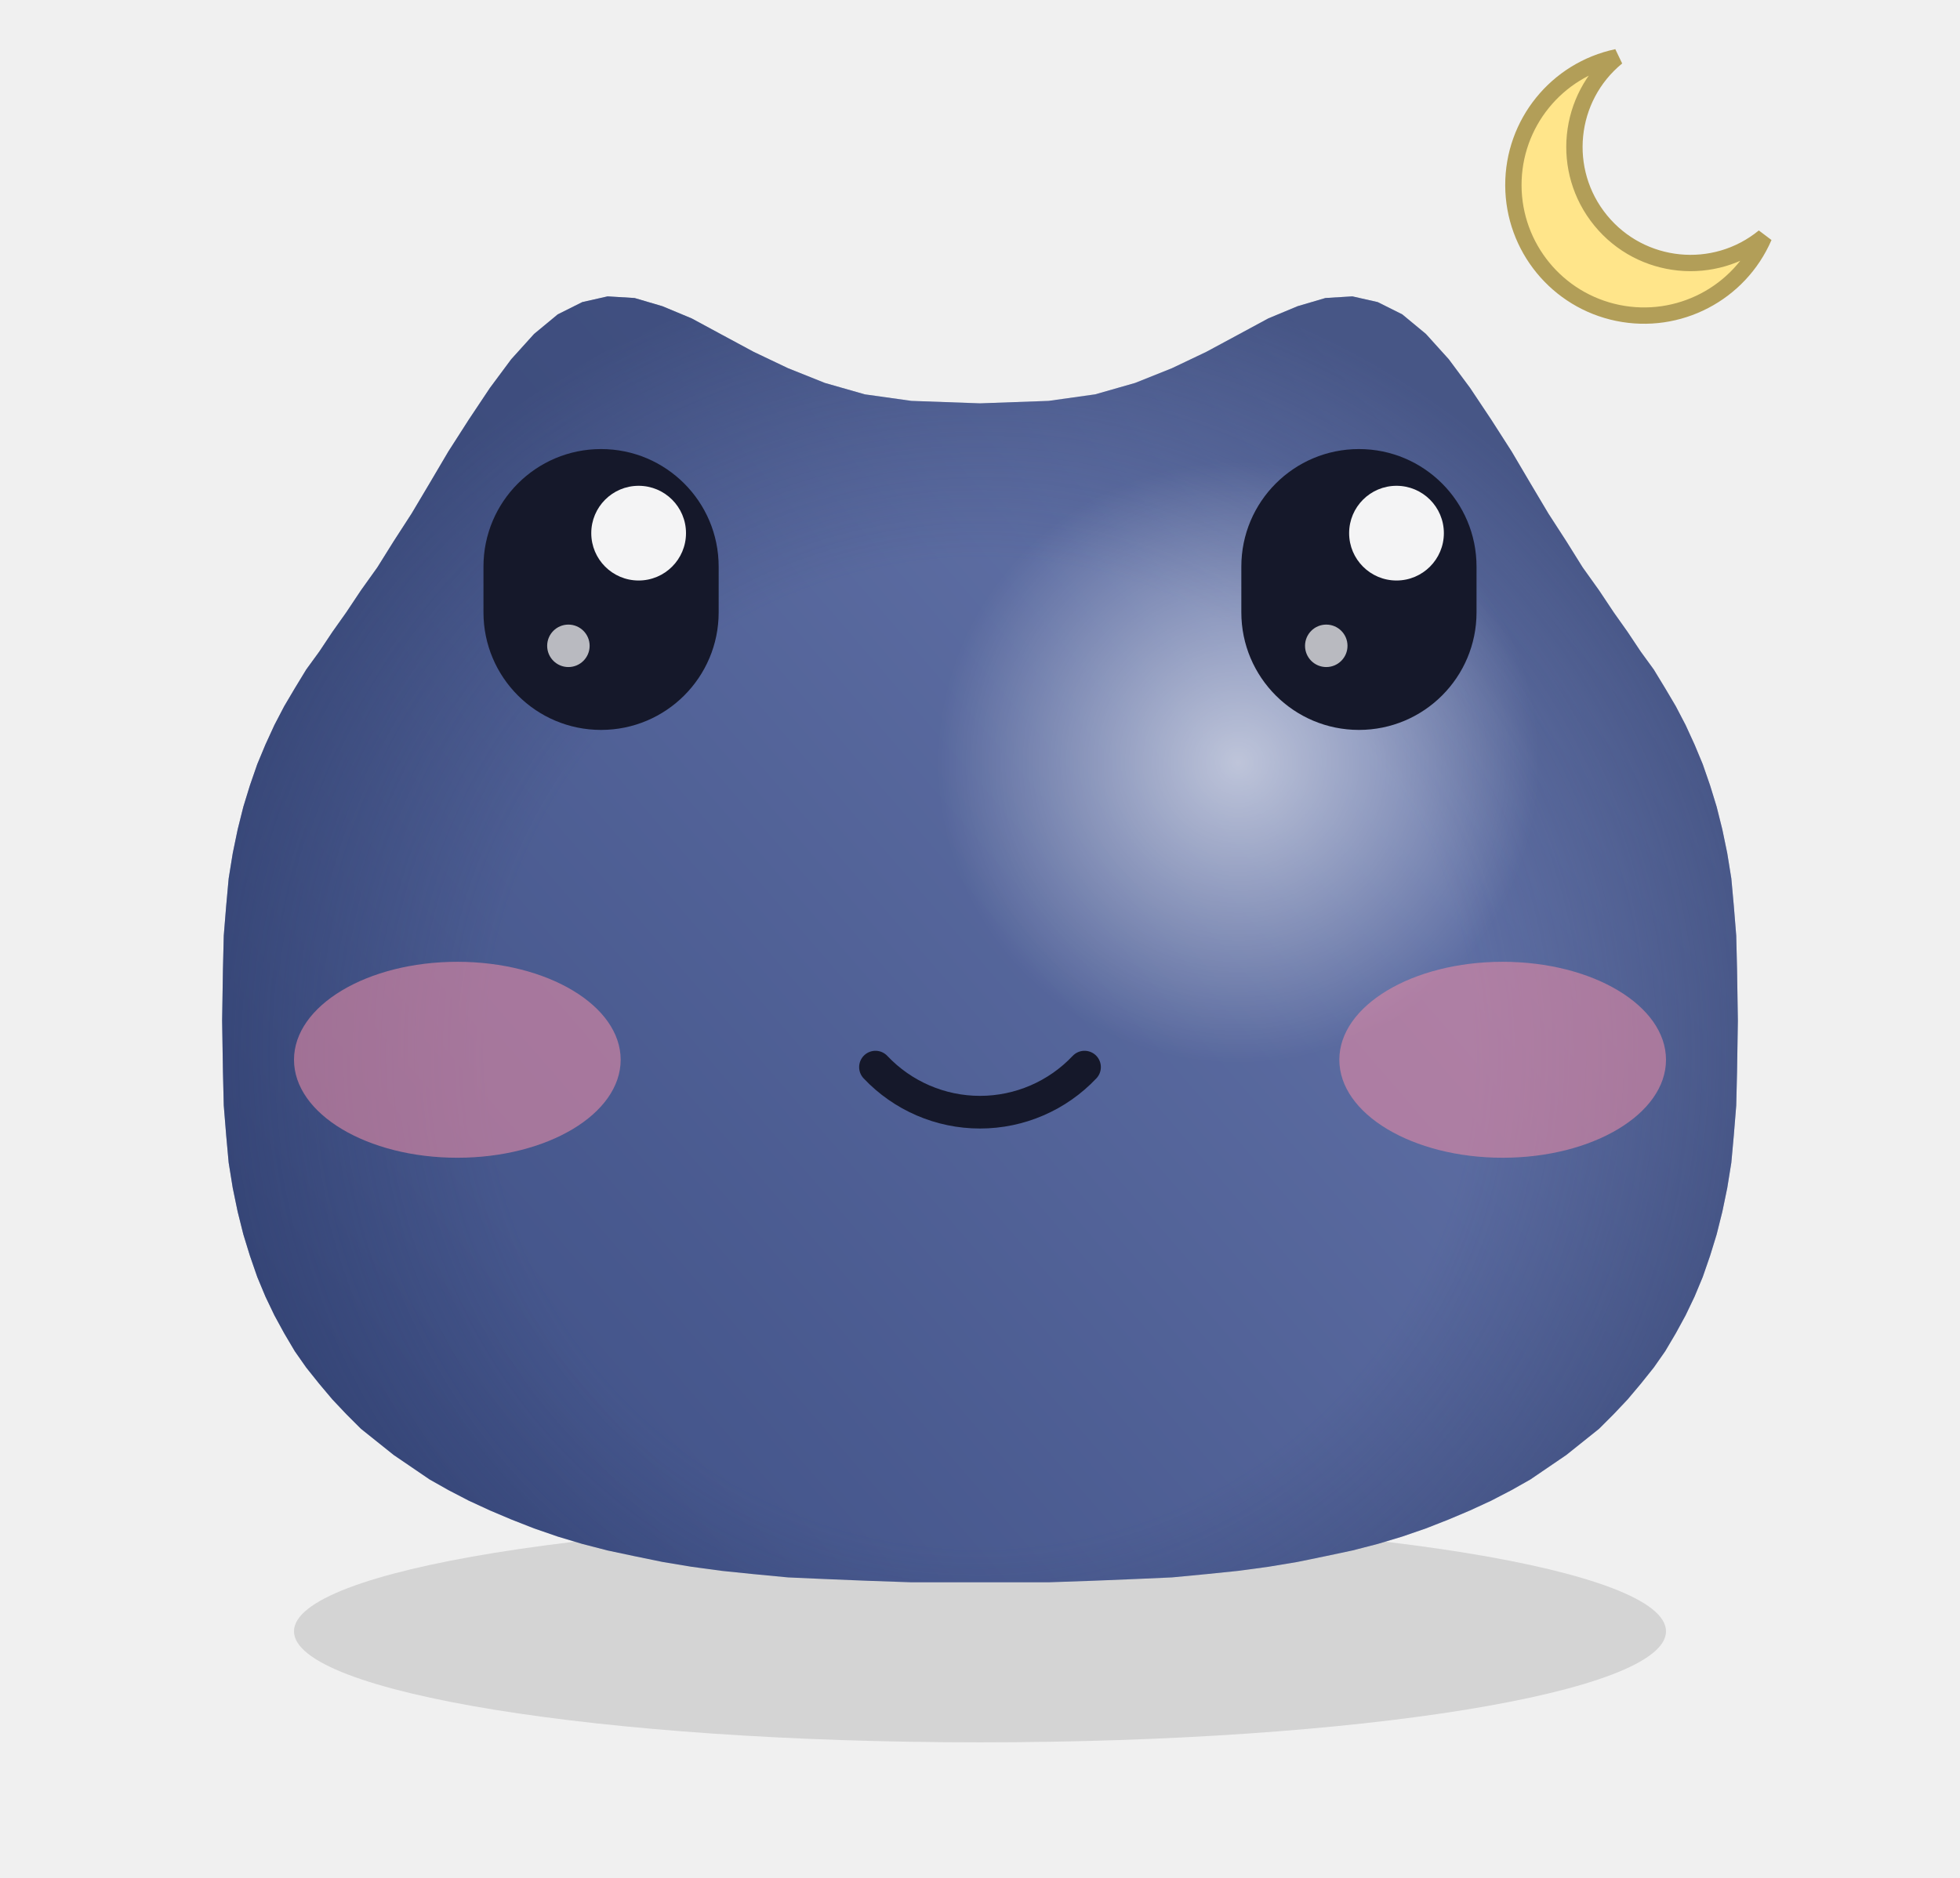
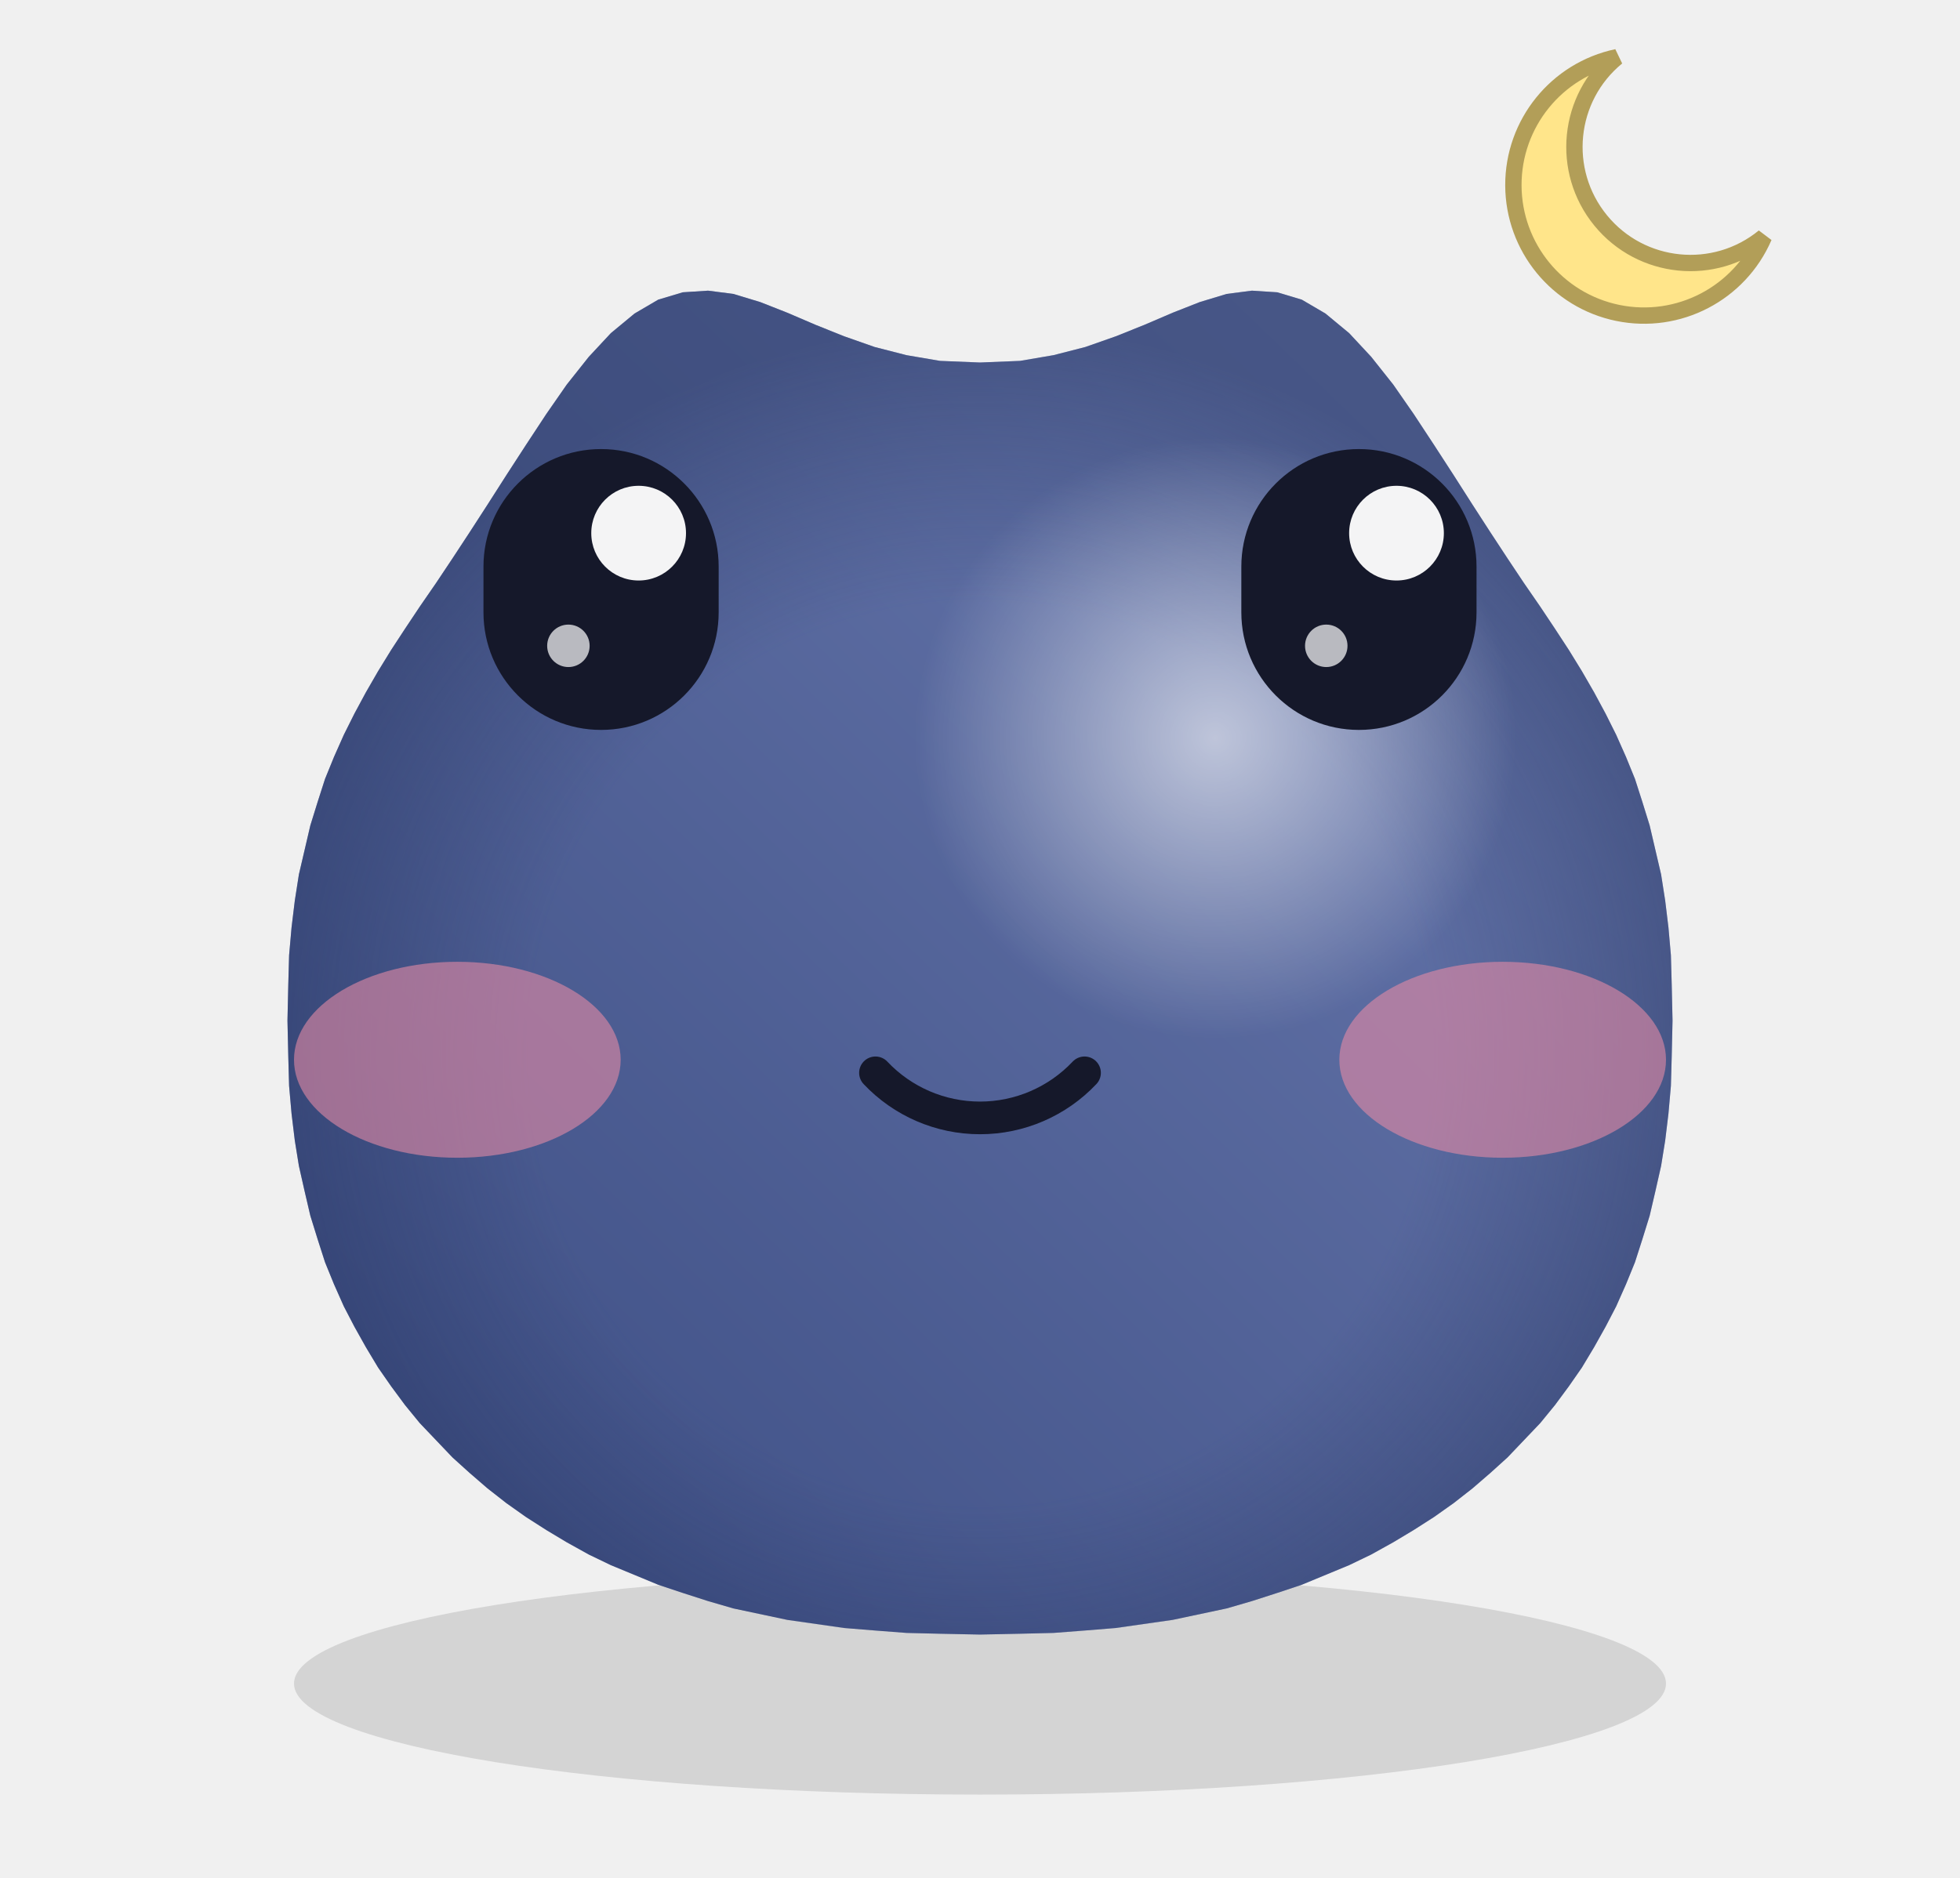
<svg xmlns="http://www.w3.org/2000/svg" viewBox="-120 -125 240 230" width="240" height="230">
  <defs>
-     <linearGradient id="g" gradientUnits="userSpaceOnUse" x1="65.0" y1="-58.5" x2="-74.2" y2="61.9">
+     <linearGradient id="g" gradientUnits="userSpaceOnUse" x1="59.4" y1="-63.9" x2="-67.8" y2="67.7">
      <stop offset="0" stop-color="#6676ab" />
      <stop offset="1" stop-color="#3e4f85" />
    </linearGradient>
-     <radialGradient id="r" gradientUnits="userSpaceOnUse" cx="0" cy="4" r="97.4">
+     <radialGradient id="r" gradientUnits="userSpaceOnUse" cx="0" cy="4" r="89.0">
      <stop offset=".62" stop-color="#283662" stop-opacity="0" />
      <stop offset="1" stop-color="#283662" stop-opacity=".5" />
    </radialGradient>
-     <radialGradient id="h" gradientUnits="userSpaceOnUse" cx="31.6" cy="-31.6" r="36.8">
+     <radialGradient id="h" gradientUnits="userSpaceOnUse" cx="28.8" cy="-34.6" r="36.8">
      <stop offset="0" stop-color="#fff" stop-opacity=".6" />
      <stop offset="1" stop-color="#fff" stop-opacity="0" />
    </radialGradient>
  </defs>
-   <ellipse cx="0" cy="74.8" rx="84.0" ry="13.6" fill="#000" opacity=".12" />
-   <path d="M92.8 0.0 L92.7 6.3 L92.6 10.4 L92.3 14.1 L92.0 17.4 L91.5 20.5 L90.9 23.4 L90.2 26.2 L89.4 28.8 L88.5 31.4 L87.5 33.8 L86.4 36.1 L85.2 38.3 L83.9 40.5 L82.5 42.5 L80.9 44.5 L79.3 46.4 L77.6 48.2 L75.8 50.0 L73.8 51.6 L71.8 53.2 L69.6 54.7 L67.4 56.2 L65.1 57.5 L62.6 58.8 L60.0 60.0 L57.4 61.1 L54.6 62.2 L51.7 63.2 L48.7 64.1 L45.6 64.9 L42.3 65.6 L38.9 66.3 L35.3 66.9 L31.6 67.4 L27.7 67.8 L23.5 68.2 L19.0 68.4 L14.1 68.6 L8.4 68.8 L0.0 68.8 L-8.4 68.8 L-14.1 68.6 L-19.0 68.4 L-23.5 68.2 L-27.7 67.8 L-31.6 67.4 L-35.3 66.9 L-38.9 66.3 L-42.3 65.6 L-45.6 64.9 L-48.7 64.1 L-51.7 63.2 L-54.6 62.2 L-57.4 61.1 L-60.0 60.0 L-62.6 58.8 L-65.1 57.5 L-67.4 56.2 L-69.6 54.7 L-71.8 53.2 L-73.8 51.6 L-75.8 50.0 L-77.6 48.2 L-79.3 46.4 L-80.9 44.5 L-82.5 42.5 L-83.9 40.5 L-85.2 38.3 L-86.4 36.1 L-87.5 33.8 L-88.5 31.4 L-89.4 28.8 L-90.2 26.2 L-90.9 23.4 L-91.5 20.5 L-92.0 17.4 L-92.3 14.1 L-92.6 10.4 L-92.7 6.3 L-92.8 0.0 L-92.7 -6.3 L-92.6 -10.4 L-92.3 -14.1 L-92.0 -17.4 L-91.5 -20.5 L-90.9 -23.4 L-90.2 -26.2 L-89.4 -28.8 L-88.5 -31.4 L-87.5 -33.8 L-86.4 -36.2 L-85.2 -38.5 L-83.9 -40.7 L-82.5 -43.0 L-80.9 -45.2 L-79.3 -47.6 L-77.6 -50.0 L-75.8 -52.7 L-73.8 -55.5 L-71.8 -58.7 L-69.6 -62.1 L-67.4 -65.8 L-65.1 -69.7 L-62.6 -73.6 L-60.0 -77.5 L-57.4 -81.0 L-54.6 -84.1 L-51.7 -86.5 L-48.7 -88.0 L-45.6 -88.7 L-42.3 -88.5 L-38.9 -87.5 L-35.3 -86.0 L-31.6 -84.0 L-27.7 -81.9 L-23.5 -79.9 L-19.0 -78.1 L-14.1 -76.7 L-8.4 -75.9 L-0.0 -75.6 L8.4 -75.9 L14.1 -76.7 L19.0 -78.1 L23.5 -79.9 L27.7 -81.9 L31.6 -84.0 L35.3 -86.0 L38.9 -87.5 L42.3 -88.5 L45.6 -88.7 L48.7 -88.0 L51.7 -86.5 L54.6 -84.1 L57.4 -81.0 L60.0 -77.5 L62.6 -73.6 L65.1 -69.7 L67.4 -65.8 L69.6 -62.1 L71.8 -58.7 L73.8 -55.5 L75.8 -52.7 L77.6 -50.0 L79.3 -47.6 L80.9 -45.2 L82.5 -43.0 L83.9 -40.7 L85.2 -38.5 L86.4 -36.2 L87.5 -33.8 L88.5 -31.4 L89.4 -28.8 L90.2 -26.2 L90.9 -23.4 L91.5 -20.5 L92.0 -17.4 L92.3 -14.1 L92.6 -10.4 L92.7 -6.3Z" fill="url(#g)" />
-   <path d="M92.8 0.0 L92.7 6.3 L92.6 10.4 L92.3 14.1 L92.0 17.4 L91.5 20.5 L90.9 23.4 L90.2 26.2 L89.4 28.8 L88.5 31.4 L87.5 33.8 L86.4 36.1 L85.2 38.3 L83.9 40.5 L82.5 42.5 L80.9 44.5 L79.3 46.4 L77.6 48.2 L75.8 50.0 L73.8 51.6 L71.8 53.2 L69.6 54.7 L67.4 56.2 L65.1 57.5 L62.6 58.8 L60.0 60.0 L57.4 61.1 L54.6 62.2 L51.7 63.2 L48.7 64.1 L45.6 64.9 L42.3 65.6 L38.9 66.3 L35.3 66.9 L31.6 67.4 L27.7 67.8 L23.5 68.2 L19.0 68.4 L14.1 68.6 L8.4 68.8 L0.0 68.8 L-8.4 68.8 L-14.1 68.6 L-19.0 68.4 L-23.5 68.2 L-27.7 67.8 L-31.6 67.4 L-35.3 66.9 L-38.9 66.3 L-42.3 65.6 L-45.6 64.9 L-48.7 64.1 L-51.7 63.2 L-54.6 62.2 L-57.4 61.1 L-60.0 60.0 L-62.6 58.8 L-65.1 57.5 L-67.4 56.2 L-69.6 54.7 L-71.8 53.2 L-73.8 51.6 L-75.8 50.0 L-77.6 48.2 L-79.3 46.4 L-80.9 44.5 L-82.5 42.5 L-83.9 40.5 L-85.2 38.3 L-86.4 36.1 L-87.5 33.8 L-88.5 31.4 L-89.4 28.8 L-90.2 26.2 L-90.9 23.4 L-91.5 20.5 L-92.0 17.4 L-92.3 14.1 L-92.6 10.4 L-92.7 6.3 L-92.8 0.0 L-92.7 -6.3 L-92.6 -10.4 L-92.3 -14.1 L-92.0 -17.4 L-91.5 -20.5 L-90.9 -23.4 L-90.2 -26.2 L-89.4 -28.8 L-88.5 -31.4 L-87.5 -33.8 L-86.4 -36.2 L-85.2 -38.5 L-83.9 -40.7 L-82.5 -43.0 L-80.9 -45.2 L-79.3 -47.6 L-77.6 -50.0 L-75.8 -52.7 L-73.8 -55.5 L-71.8 -58.7 L-69.6 -62.1 L-67.4 -65.8 L-65.1 -69.7 L-62.6 -73.6 L-60.0 -77.5 L-57.4 -81.0 L-54.6 -84.1 L-51.7 -86.5 L-48.7 -88.0 L-45.6 -88.7 L-42.3 -88.5 L-38.9 -87.5 L-35.3 -86.0 L-31.6 -84.0 L-27.7 -81.9 L-23.5 -79.9 L-19.0 -78.1 L-14.1 -76.7 L-8.4 -75.9 L-0.0 -75.6 L8.4 -75.9 L14.1 -76.7 L19.0 -78.1 L23.5 -79.9 L27.7 -81.9 L31.6 -84.0 L35.3 -86.0 L38.9 -87.5 L42.3 -88.5 L45.6 -88.7 L48.7 -88.0 L51.7 -86.5 L54.6 -84.1 L57.4 -81.0 L60.0 -77.5 L62.6 -73.6 L65.1 -69.7 L67.4 -65.8 L69.6 -62.1 L71.8 -58.7 L73.8 -55.5 L75.8 -52.7 L77.6 -50.0 L79.3 -47.6 L80.9 -45.2 L82.5 -43.0 L83.9 -40.7 L85.2 -38.5 L86.4 -36.2 L87.5 -33.8 L88.5 -31.4 L89.4 -28.8 L90.2 -26.2 L90.9 -23.4 L91.5 -20.5 L92.0 -17.4 L92.3 -14.1 L92.6 -10.4 L92.7 -6.3Z" fill="url(#r)" />
-   <path d="M92.8 0.0 L92.7 6.3 L92.6 10.4 L92.3 14.1 L92.0 17.4 L91.5 20.5 L90.9 23.4 L90.2 26.2 L89.4 28.8 L88.5 31.4 L87.5 33.8 L86.4 36.1 L85.2 38.3 L83.9 40.5 L82.5 42.5 L80.9 44.5 L79.3 46.4 L77.6 48.2 L75.8 50.0 L73.8 51.6 L71.8 53.2 L69.6 54.7 L67.4 56.2 L65.1 57.5 L62.6 58.8 L60.0 60.0 L57.4 61.1 L54.6 62.2 L51.7 63.2 L48.7 64.1 L45.6 64.9 L42.3 65.6 L38.9 66.3 L35.3 66.9 L31.6 67.4 L27.7 67.8 L23.5 68.2 L19.0 68.4 L14.1 68.6 L8.4 68.8 L0.0 68.8 L-8.4 68.8 L-14.1 68.6 L-19.0 68.4 L-23.5 68.2 L-27.7 67.8 L-31.6 67.4 L-35.3 66.9 L-38.9 66.3 L-42.3 65.6 L-45.6 64.9 L-48.7 64.1 L-51.7 63.2 L-54.6 62.2 L-57.4 61.1 L-60.0 60.0 L-62.6 58.8 L-65.1 57.5 L-67.4 56.2 L-69.6 54.7 L-71.8 53.2 L-73.8 51.6 L-75.8 50.0 L-77.6 48.2 L-79.3 46.4 L-80.9 44.5 L-82.5 42.5 L-83.9 40.5 L-85.2 38.3 L-86.4 36.1 L-87.5 33.8 L-88.5 31.4 L-89.4 28.8 L-90.2 26.2 L-90.9 23.4 L-91.5 20.5 L-92.0 17.4 L-92.3 14.1 L-92.6 10.4 L-92.7 6.3 L-92.8 0.0 L-92.7 -6.3 L-92.6 -10.4 L-92.3 -14.1 L-92.0 -17.4 L-91.5 -20.5 L-90.9 -23.4 L-90.2 -26.2 L-89.4 -28.8 L-88.5 -31.4 L-87.5 -33.8 L-86.4 -36.2 L-85.2 -38.5 L-83.9 -40.7 L-82.5 -43.0 L-80.9 -45.2 L-79.3 -47.6 L-77.6 -50.0 L-75.8 -52.7 L-73.8 -55.5 L-71.8 -58.7 L-69.6 -62.1 L-67.4 -65.8 L-65.1 -69.7 L-62.6 -73.6 L-60.0 -77.5 L-57.4 -81.0 L-54.6 -84.1 L-51.7 -86.5 L-48.7 -88.0 L-45.6 -88.7 L-42.3 -88.5 L-38.9 -87.5 L-35.3 -86.0 L-31.6 -84.0 L-27.7 -81.9 L-23.5 -79.9 L-19.0 -78.1 L-14.1 -76.7 L-8.4 -75.9 L-0.0 -75.6 L8.4 -75.9 L14.1 -76.7 L19.0 -78.1 L23.5 -79.9 L27.7 -81.9 L31.6 -84.0 L35.3 -86.0 L38.9 -87.5 L42.3 -88.5 L45.6 -88.7 L48.7 -88.0 L51.7 -86.5 L54.6 -84.1 L57.4 -81.0 L60.0 -77.5 L62.6 -73.6 L65.1 -69.7 L67.4 -65.8 L69.6 -62.1 L71.8 -58.7 L73.8 -55.5 L75.8 -52.7 L77.6 -50.0 L79.3 -47.6 L80.9 -45.2 L82.5 -43.0 L83.9 -40.7 L85.2 -38.5 L86.4 -36.2 L87.5 -33.8 L88.5 -31.4 L89.4 -28.8 L90.2 -26.2 L90.9 -23.4 L91.5 -20.5 L92.0 -17.4 L92.3 -14.1 L92.6 -10.4 L92.7 -6.3Z" fill="url(#h)" />
+   <ellipse cx="0" cy="81.2" rx="84.0" ry="13.6" fill="#000" opacity=".12" />
+   <path d="M84.8 0.0 L84.7 4.4 L84.6 8.0 L84.3 11.4 L83.9 14.7 L83.4 17.8 L82.7 20.9 L82.0 23.9 L81.1 26.8 L80.2 29.6 L79.1 32.3 L77.9 35.0 L76.6 37.5 L75.2 40.0 L73.7 42.5 L72.1 44.8 L70.4 47.1 L68.6 49.3 L66.6 51.4 L64.6 53.5 L62.5 55.4 L60.3 57.3 L58.0 59.1 L55.6 60.8 L53.1 62.4 L50.6 63.9 L47.9 65.4 L45.2 66.7 L42.3 67.9 L39.4 69.1 L36.4 70.1 L33.3 71.1 L30.2 72.0 L26.9 72.7 L23.6 73.4 L20.1 73.9 L16.6 74.4 L12.9 74.7 L9.0 75.0 L4.9 75.1 L0.0 75.2 L-4.9 75.1 L-9.0 75.0 L-12.9 74.7 L-16.6 74.4 L-20.1 73.9 L-23.6 73.4 L-26.9 72.7 L-30.2 72.0 L-33.3 71.1 L-36.4 70.1 L-39.4 69.1 L-42.3 67.9 L-45.2 66.7 L-47.9 65.4 L-50.6 63.9 L-53.1 62.4 L-55.6 60.8 L-58.0 59.1 L-60.3 57.3 L-62.5 55.4 L-64.6 53.5 L-66.6 51.4 L-68.6 49.3 L-70.4 47.1 L-72.1 44.8 L-73.7 42.5 L-75.2 40.0 L-76.6 37.5 L-77.9 35.0 L-79.1 32.3 L-80.2 29.6 L-81.1 26.8 L-82.0 23.9 L-82.7 20.9 L-83.4 17.8 L-83.9 14.7 L-84.3 11.4 L-84.6 8.0 L-84.7 4.4 L-84.8 0.0 L-84.7 -4.4 L-84.6 -8.0 L-84.3 -11.4 L-83.9 -14.7 L-83.4 -17.9 L-82.7 -20.9 L-82.0 -23.9 L-81.1 -26.8 L-80.2 -29.6 L-79.1 -32.3 L-77.9 -35.0 L-76.6 -37.6 L-75.2 -40.2 L-73.7 -42.8 L-72.1 -45.4 L-70.4 -48.0 L-68.6 -50.7 L-66.6 -53.6 L-64.6 -56.6 L-62.5 -59.8 L-60.3 -63.2 L-58.0 -66.8 L-55.6 -70.5 L-53.1 -74.3 L-50.6 -77.9 L-47.9 -81.3 L-45.2 -84.2 L-42.3 -86.6 L-39.4 -88.3 L-36.4 -89.2 L-33.3 -89.4 L-30.2 -89.0 L-26.9 -88.0 L-23.6 -86.7 L-20.1 -85.2 L-16.6 -83.8 L-12.9 -82.5 L-9.0 -81.5 L-4.9 -80.8 L-0.0 -80.6 L4.9 -80.8 L9.0 -81.5 L12.9 -82.5 L16.6 -83.8 L20.1 -85.2 L23.6 -86.7 L26.9 -88.0 L30.2 -89.0 L33.3 -89.4 L36.4 -89.2 L39.4 -88.3 L42.3 -86.6 L45.2 -84.2 L47.9 -81.3 L50.6 -77.9 L53.1 -74.3 L55.6 -70.5 L58.0 -66.8 L60.3 -63.2 L62.5 -59.8 L64.6 -56.6 L66.6 -53.6 L68.6 -50.7 L70.4 -48.0 L72.1 -45.4 L73.7 -42.8 L75.2 -40.2 L76.6 -37.6 L77.9 -35.0 L79.1 -32.3 L80.2 -29.6 L81.1 -26.8 L82.0 -23.9 L82.7 -20.9 L83.4 -17.9 L83.9 -14.7 L84.3 -11.4 L84.6 -8.0 L84.7 -4.4Z" fill="url(#g)" />
+   <path d="M84.8 0.0 L84.7 4.4 L84.6 8.0 L84.3 11.4 L83.9 14.7 L83.4 17.8 L82.7 20.9 L82.0 23.9 L81.1 26.8 L80.2 29.6 L79.1 32.3 L77.9 35.0 L76.6 37.5 L75.2 40.0 L73.7 42.5 L72.1 44.8 L70.4 47.1 L68.6 49.3 L66.6 51.4 L64.6 53.5 L62.5 55.4 L60.3 57.3 L58.0 59.1 L55.6 60.8 L53.1 62.4 L50.6 63.9 L47.9 65.4 L45.2 66.7 L42.3 67.9 L39.4 69.1 L36.4 70.1 L33.3 71.1 L30.2 72.0 L26.9 72.7 L23.6 73.4 L20.1 73.9 L16.6 74.4 L12.9 74.7 L9.0 75.0 L4.9 75.1 L0.0 75.2 L-4.9 75.1 L-9.0 75.0 L-12.9 74.7 L-16.6 74.4 L-20.1 73.9 L-23.6 73.4 L-26.9 72.7 L-30.2 72.0 L-33.3 71.1 L-36.4 70.1 L-39.4 69.1 L-42.3 67.9 L-45.2 66.7 L-47.9 65.4 L-50.6 63.9 L-53.1 62.4 L-55.6 60.8 L-58.0 59.1 L-60.3 57.3 L-62.5 55.4 L-64.6 53.5 L-66.6 51.4 L-68.6 49.3 L-70.4 47.1 L-72.1 44.8 L-73.7 42.5 L-75.2 40.0 L-76.6 37.5 L-77.9 35.0 L-79.1 32.3 L-80.2 29.6 L-81.1 26.8 L-82.0 23.9 L-82.7 20.9 L-83.4 17.8 L-83.9 14.7 L-84.3 11.4 L-84.6 8.0 L-84.7 4.4 L-84.8 0.0 L-84.7 -4.4 L-84.6 -8.0 L-84.3 -11.4 L-83.9 -14.7 L-83.4 -17.9 L-82.7 -20.9 L-82.0 -23.9 L-81.1 -26.8 L-80.2 -29.6 L-79.1 -32.3 L-77.9 -35.0 L-76.6 -37.6 L-75.2 -40.2 L-73.7 -42.8 L-72.1 -45.4 L-70.4 -48.0 L-68.6 -50.7 L-66.6 -53.6 L-64.6 -56.6 L-62.5 -59.8 L-60.3 -63.2 L-58.0 -66.8 L-55.6 -70.5 L-53.1 -74.3 L-50.6 -77.9 L-47.9 -81.3 L-45.2 -84.2 L-42.3 -86.6 L-39.4 -88.3 L-36.4 -89.2 L-33.3 -89.4 L-30.2 -89.0 L-26.9 -88.0 L-23.6 -86.7 L-20.1 -85.2 L-16.6 -83.8 L-12.9 -82.5 L-9.0 -81.5 L-4.9 -80.8 L-0.0 -80.6 L4.9 -80.8 L9.0 -81.5 L12.9 -82.5 L16.6 -83.8 L20.1 -85.2 L23.6 -86.7 L26.9 -88.0 L30.2 -89.0 L33.3 -89.4 L36.4 -89.2 L39.4 -88.3 L42.3 -86.6 L45.2 -84.2 L47.9 -81.3 L50.6 -77.9 L53.1 -74.3 L55.6 -70.5 L58.0 -66.8 L60.3 -63.2 L62.5 -59.8 L64.6 -56.6 L66.6 -53.6 L68.6 -50.7 L70.4 -48.0 L72.1 -45.4 L73.7 -42.8 L75.2 -40.2 L76.6 -37.6 L77.9 -35.0 L79.1 -32.3 L80.2 -29.6 L81.1 -26.8 L82.0 -23.9 L82.7 -20.9 L83.4 -17.9 L83.9 -14.7 L84.3 -11.4 L84.6 -8.0 L84.7 -4.4Z" fill="url(#r)" />
+   <path d="M84.8 0.0 L84.7 4.4 L84.6 8.0 L84.3 11.4 L83.9 14.7 L83.4 17.8 L82.7 20.9 L82.0 23.9 L81.1 26.8 L80.2 29.6 L79.1 32.3 L77.9 35.0 L76.6 37.5 L75.2 40.0 L73.7 42.5 L72.1 44.8 L70.4 47.1 L68.6 49.3 L66.6 51.4 L64.6 53.5 L62.5 55.4 L60.3 57.3 L58.0 59.1 L55.6 60.8 L53.1 62.4 L50.6 63.9 L47.9 65.4 L45.2 66.7 L42.3 67.9 L39.4 69.1 L36.4 70.1 L33.3 71.1 L30.2 72.0 L26.9 72.7 L23.6 73.4 L20.1 73.9 L16.6 74.4 L12.9 74.7 L9.0 75.0 L4.9 75.1 L0.0 75.2 L-4.9 75.1 L-9.0 75.0 L-12.9 74.7 L-16.6 74.4 L-20.1 73.9 L-23.6 73.4 L-26.9 72.7 L-30.2 72.0 L-33.3 71.1 L-36.4 70.1 L-39.4 69.1 L-42.3 67.9 L-45.2 66.7 L-47.9 65.4 L-50.6 63.9 L-53.1 62.4 L-55.6 60.8 L-58.0 59.1 L-60.3 57.3 L-62.5 55.4 L-64.6 53.5 L-66.6 51.4 L-68.6 49.3 L-70.4 47.1 L-72.1 44.8 L-73.7 42.5 L-75.2 40.0 L-76.6 37.5 L-77.9 35.0 L-79.1 32.3 L-80.2 29.6 L-81.1 26.8 L-82.0 23.9 L-82.7 20.9 L-83.4 17.8 L-83.9 14.7 L-84.3 11.4 L-84.6 8.0 L-84.7 4.4 L-84.8 0.0 L-84.7 -4.4 L-84.6 -8.0 L-84.3 -11.4 L-83.9 -14.7 L-83.4 -17.9 L-82.7 -20.9 L-82.0 -23.9 L-81.1 -26.8 L-80.2 -29.6 L-79.1 -32.3 L-77.9 -35.0 L-76.6 -37.6 L-75.2 -40.2 L-73.7 -42.8 L-72.1 -45.4 L-70.4 -48.0 L-68.6 -50.7 L-66.6 -53.6 L-64.6 -56.6 L-62.5 -59.8 L-60.3 -63.2 L-58.0 -66.8 L-55.6 -70.5 L-53.1 -74.3 L-50.6 -77.9 L-47.9 -81.3 L-45.2 -84.2 L-42.3 -86.6 L-39.4 -88.3 L-36.4 -89.2 L-33.3 -89.4 L-30.2 -89.0 L-26.9 -88.0 L-23.6 -86.7 L-20.1 -85.2 L-16.6 -83.8 L-12.9 -82.5 L-9.0 -81.5 L-4.9 -80.8 L-0.0 -80.6 L4.9 -80.8 L9.0 -81.5 L12.9 -82.5 L16.6 -83.8 L20.1 -85.2 L23.6 -86.7 L26.9 -88.0 L30.2 -89.0 L33.3 -89.4 L36.4 -89.2 L39.4 -88.3 L42.3 -86.6 L45.2 -84.2 L47.9 -81.3 L50.6 -77.9 L53.1 -74.3 L55.6 -70.5 L58.0 -66.8 L60.3 -63.2 L62.5 -59.8 L64.6 -56.6 L66.6 -53.6 L68.6 -50.7 L70.4 -48.0 L72.1 -45.4 L73.7 -42.8 L75.2 -40.2 L76.6 -37.6 L77.9 -35.0 L79.1 -32.3 L80.2 -29.6 L81.1 -26.8 L82.0 -23.9 L82.7 -20.9 L83.4 -17.9 L83.9 -14.7 L84.3 -11.4 L84.6 -8.0 L84.7 -4.4Z" fill="url(#h)" />
  <path d="M78 -118 A16 16 0 1 0 96 -96 A13 13 0 1 1 78 -118Z" fill="#ffe58a" stroke="#b29e58" stroke-width="2" />
  <ellipse cx="-64.0" cy="4.8" rx="20.0" ry="12.0" fill="#e58aa5" opacity=".6" />
  <ellipse cx="64.0" cy="4.8" rx="20.0" ry="12.0" fill="#e58aa5" opacity=".6" />
  <rect x="-60.8" y="-70.0" width="28.8" height="34.4" rx="14.4" fill="#15182a" />
  <circle cx="-41.8" cy="-59.7" r="5.8" fill="#fff" opacity=".95" />
  <circle cx="-50.4" cy="-45.9" r="2.6" fill="#fff" opacity=".7" />
  <rect x="32.0" y="-70.0" width="28.8" height="34.4" rx="14.4" fill="#15182a" />
  <circle cx="51.0" cy="-59.7" r="5.8" fill="#fff" opacity=".95" />
  <circle cx="42.4" cy="-45.9" r="2.6" fill="#fff" opacity=".7" />
-   <path d="M-12.8 5.7 A17.6 17.6 0 0 0 12.8 5.7" fill="none" stroke="#15182a" stroke-width="4" stroke-linecap="round" />
+   <path d="M-12.8 6.4 A17.6 17.6 0 0 0 12.8 6.4" fill="none" stroke="#15182a" stroke-width="4" stroke-linecap="round" />
</svg>
